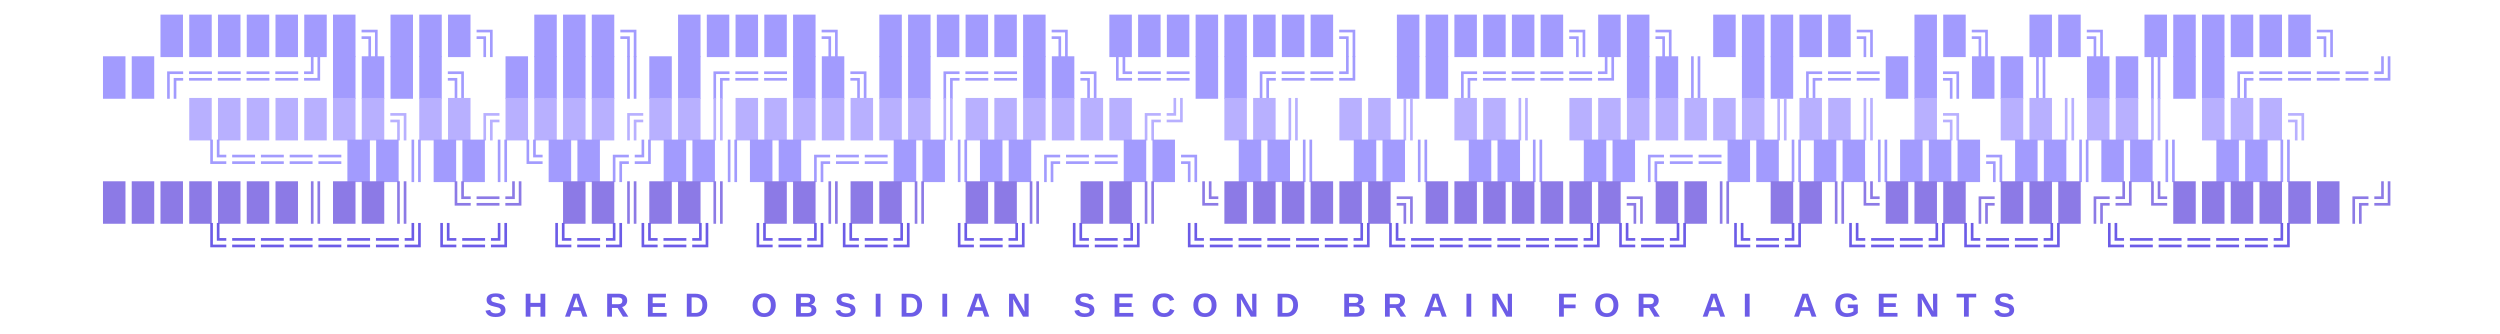
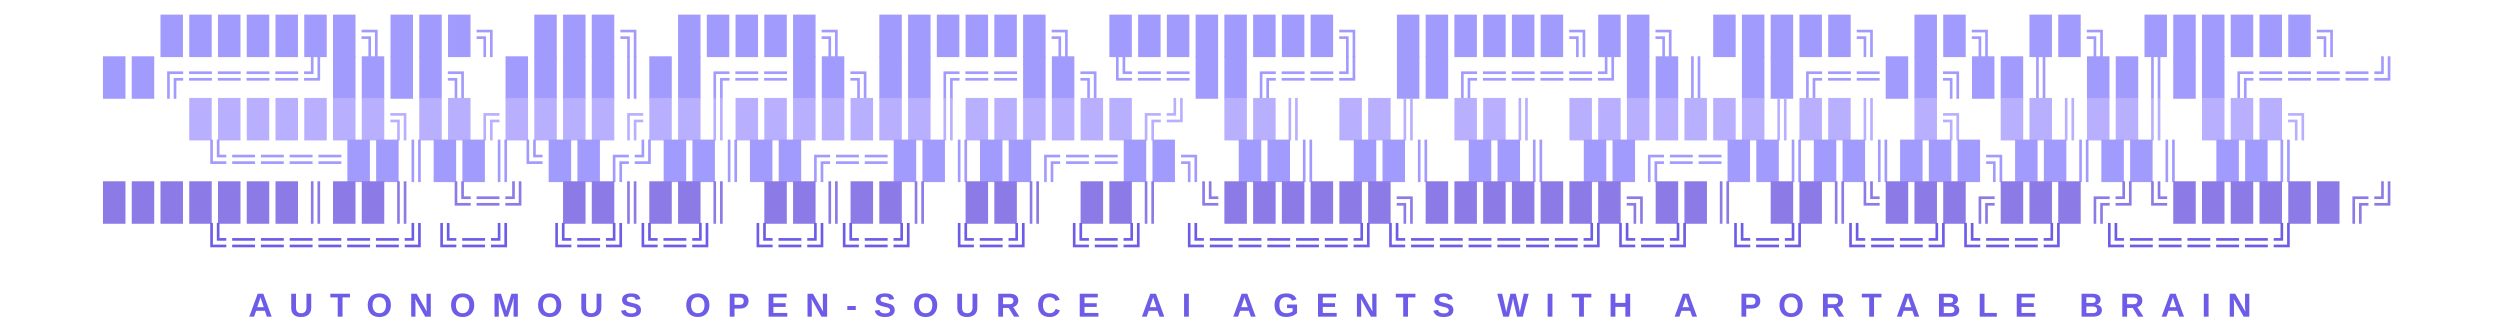
<svg xmlns="http://www.w3.org/2000/svg" viewBox="0 0 1200 160">
  <rect width="1200" height="160" fill="transparent" />
  <text text-anchor="middle" x="600" y="22" font-family="'Courier New', monospace" font-weight="bold" font-size="18" fill="#a29bfe" letter-spacing="3">███████╗███╗   ███╗ █████╗ ██████╗ ████████╗     ██████╗██╗      █████╗ ██╗    ██╗ ██████╗</text>
  <text text-anchor="middle" x="600" y="42" font-family="'Courier New', monospace" font-weight="bold" font-size="18" fill="#a29bfe" letter-spacing="3">██╔════╝████╗ ████║██╔══██╗██╔══██╗╚══██╔══╝    ██╔════╝██║     ██╔══██╗██║    ██║██╔════╝</text>
  <text text-anchor="middle" x="600" y="62" font-family="'Courier New', monospace" font-weight="bold" font-size="18" fill="#b8b0ff" letter-spacing="3">███████╗██╔████╔██║███████║██████╔╝   ██║       ██║     ██║     ███████║██║ █╗ ██║██║  ███╗</text>
  <text text-anchor="middle" x="600" y="82" font-family="'Courier New', monospace" font-weight="bold" font-size="18" fill="#a29bfe" letter-spacing="3">╚════██║██║╚██╔╝██║██╔══██║██╔══██╗   ██║       ██║     ██║     ██╔══██║██║███╗██║██║   ██║</text>
  <text text-anchor="middle" x="600" y="102" font-family="'Courier New', monospace" font-weight="bold" font-size="18" fill="#8c7ae6" letter-spacing="3">███████║██║ ╚═╝ ██║██║  ██║██║  ██║   ██║       ╚██████╗███████╗██║  ██║╚███╔███╔╝╚██████╔╝</text>
  <text text-anchor="middle" x="600" y="122" font-family="'Courier New', monospace" font-weight="bold" font-size="18" fill="#6c5ce7" letter-spacing="3">╚══════╝╚═╝     ╚═╝╚═╝  ╚═╝╚═╝  ╚═╝   ╚═╝        ╚═════╝╚══════╝╚═╝  ╚═╝ ╚══╝╚══╝  ╚═════╝</text>
-   <text text-anchor="middle" x="600" y="152" font-family="'Segoe UI', 'Helvetica Neue', Arial, sans-serif" font-size="16" fill="#6c5ce7" letter-spacing="8" font-weight="600">SHARED OBSIDIAN SECOND BRAIN FOR AI AGENTS</text>
+   <text text-anchor="middle" x="600" y="152" font-family="'Segoe UI', 'Helvetica Neue', Arial, sans-serif" font-size="16" fill="#6c5ce7" letter-spacing="8" font-weight="600">AUTONOMOUS OPEN-SOURCE AI AGENTS WITH A PORTABLE BRAIN</text>
</svg>
